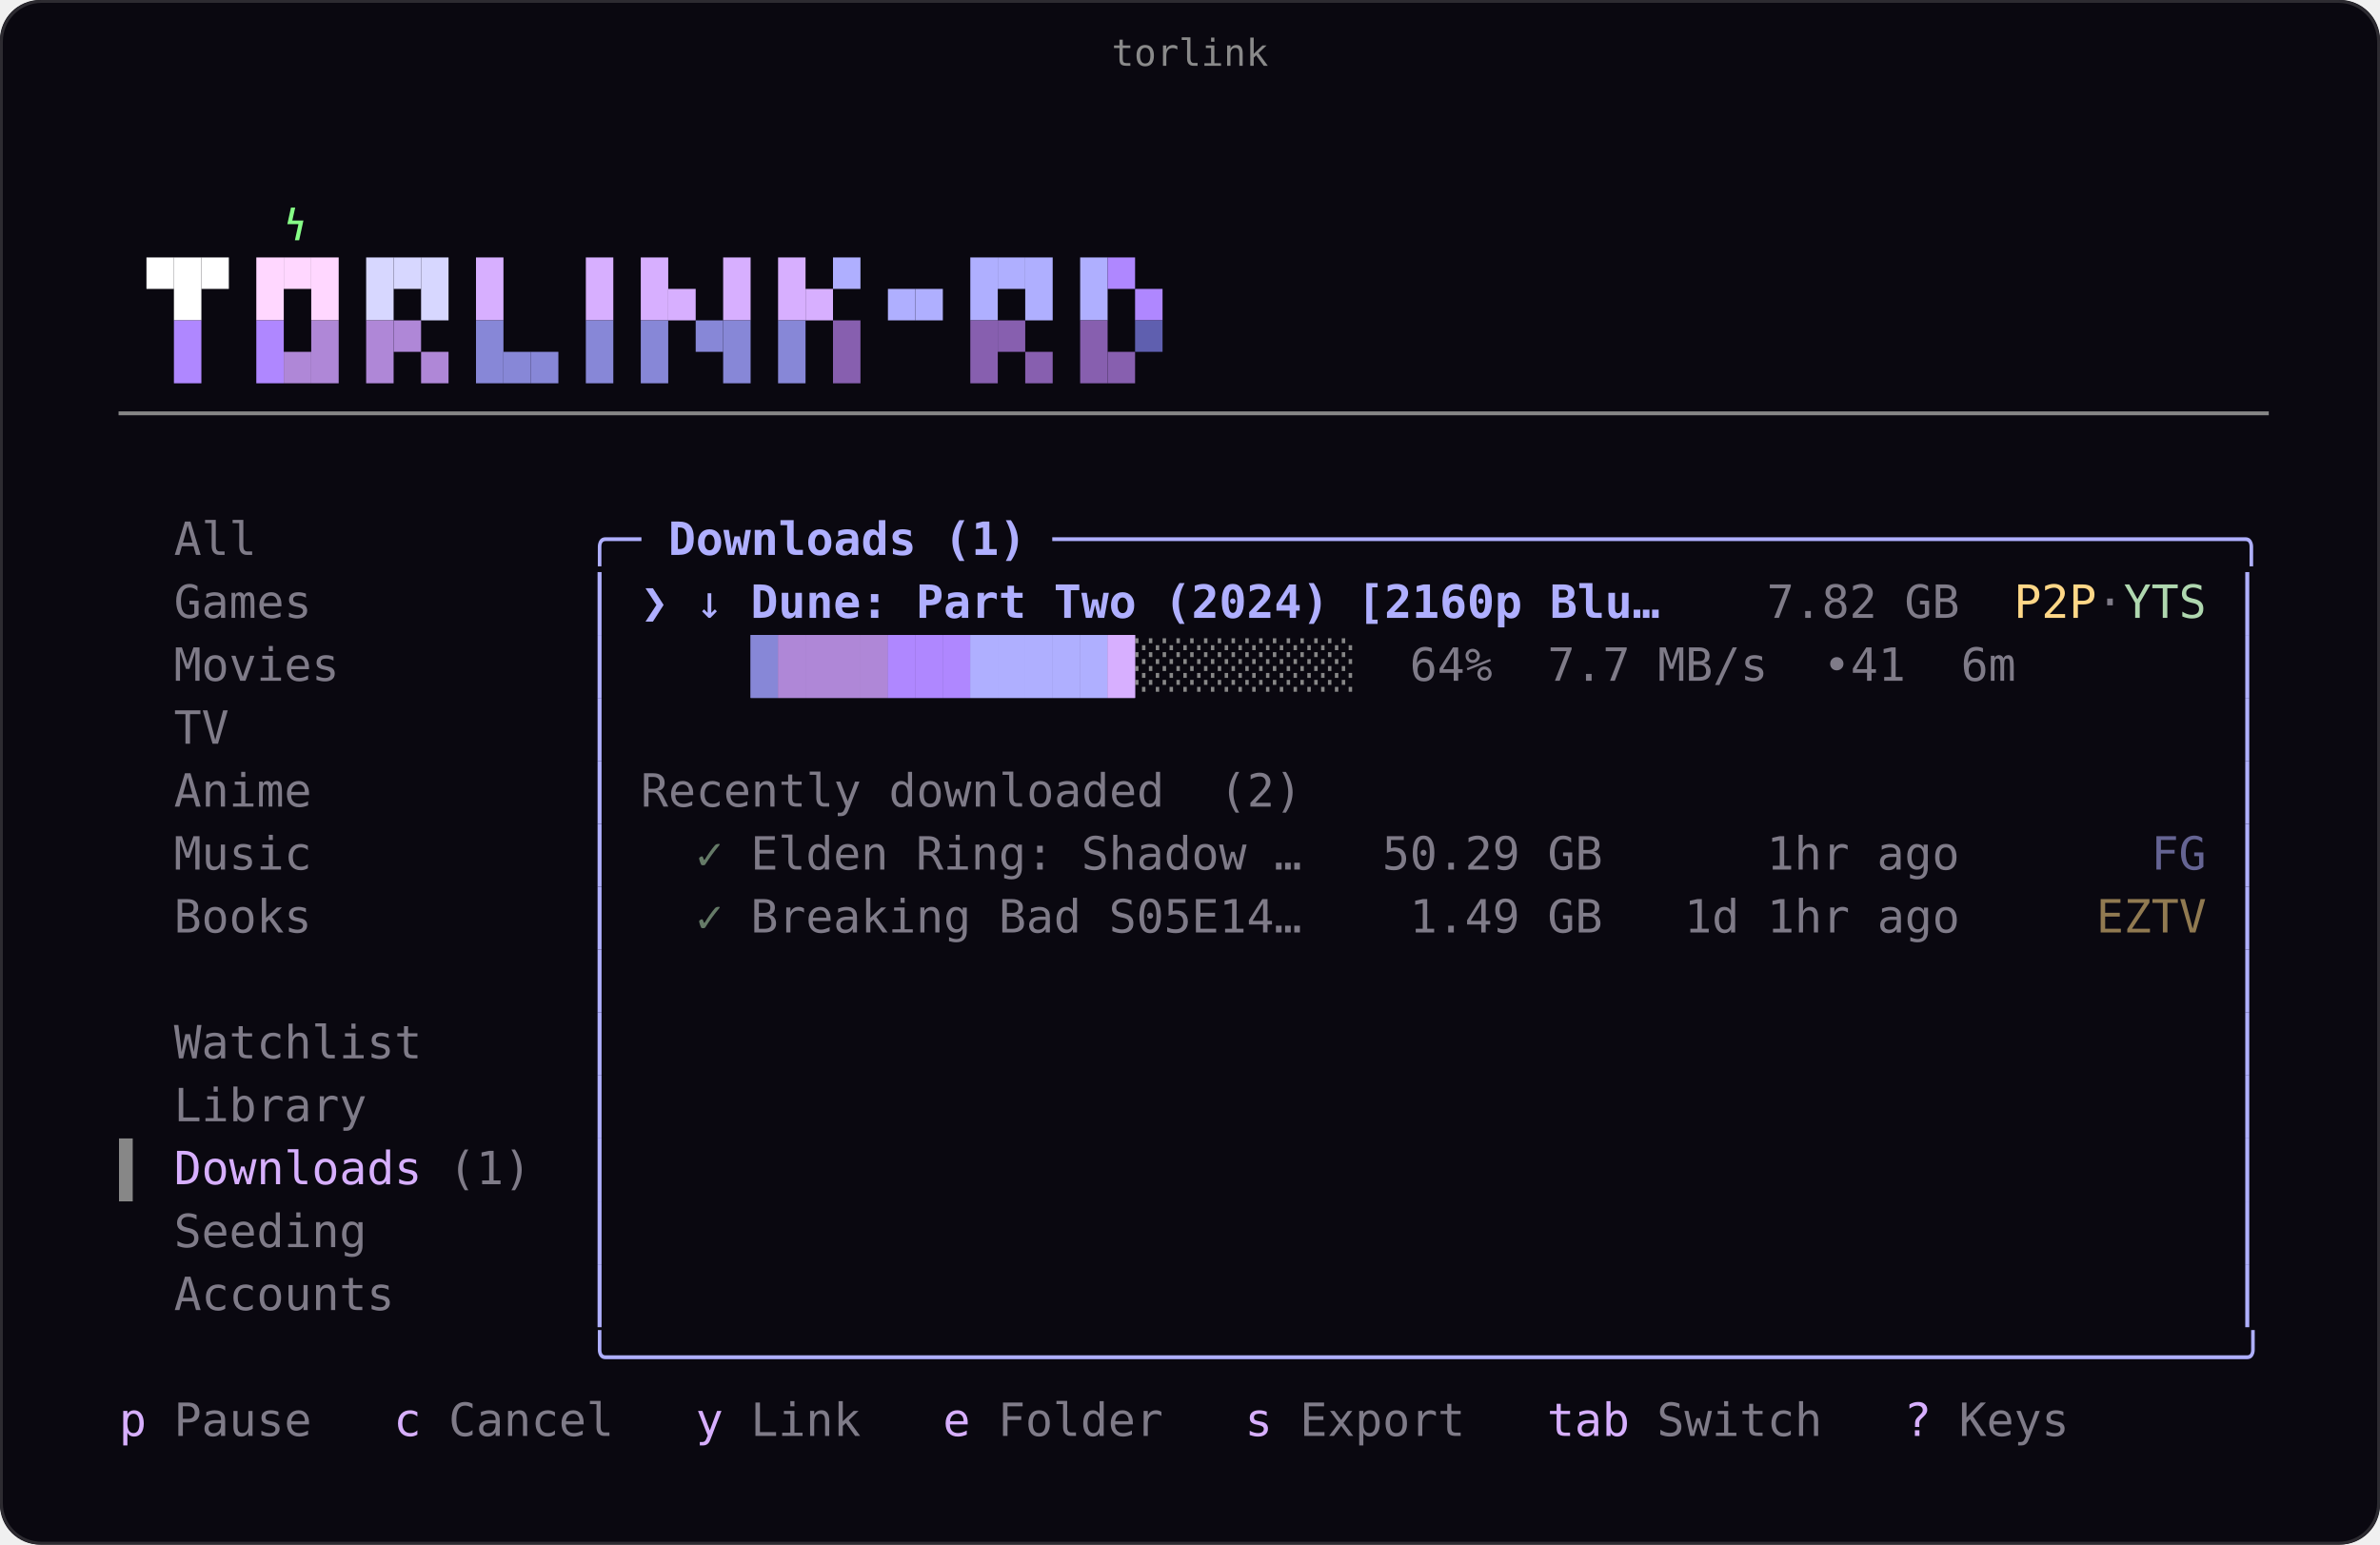
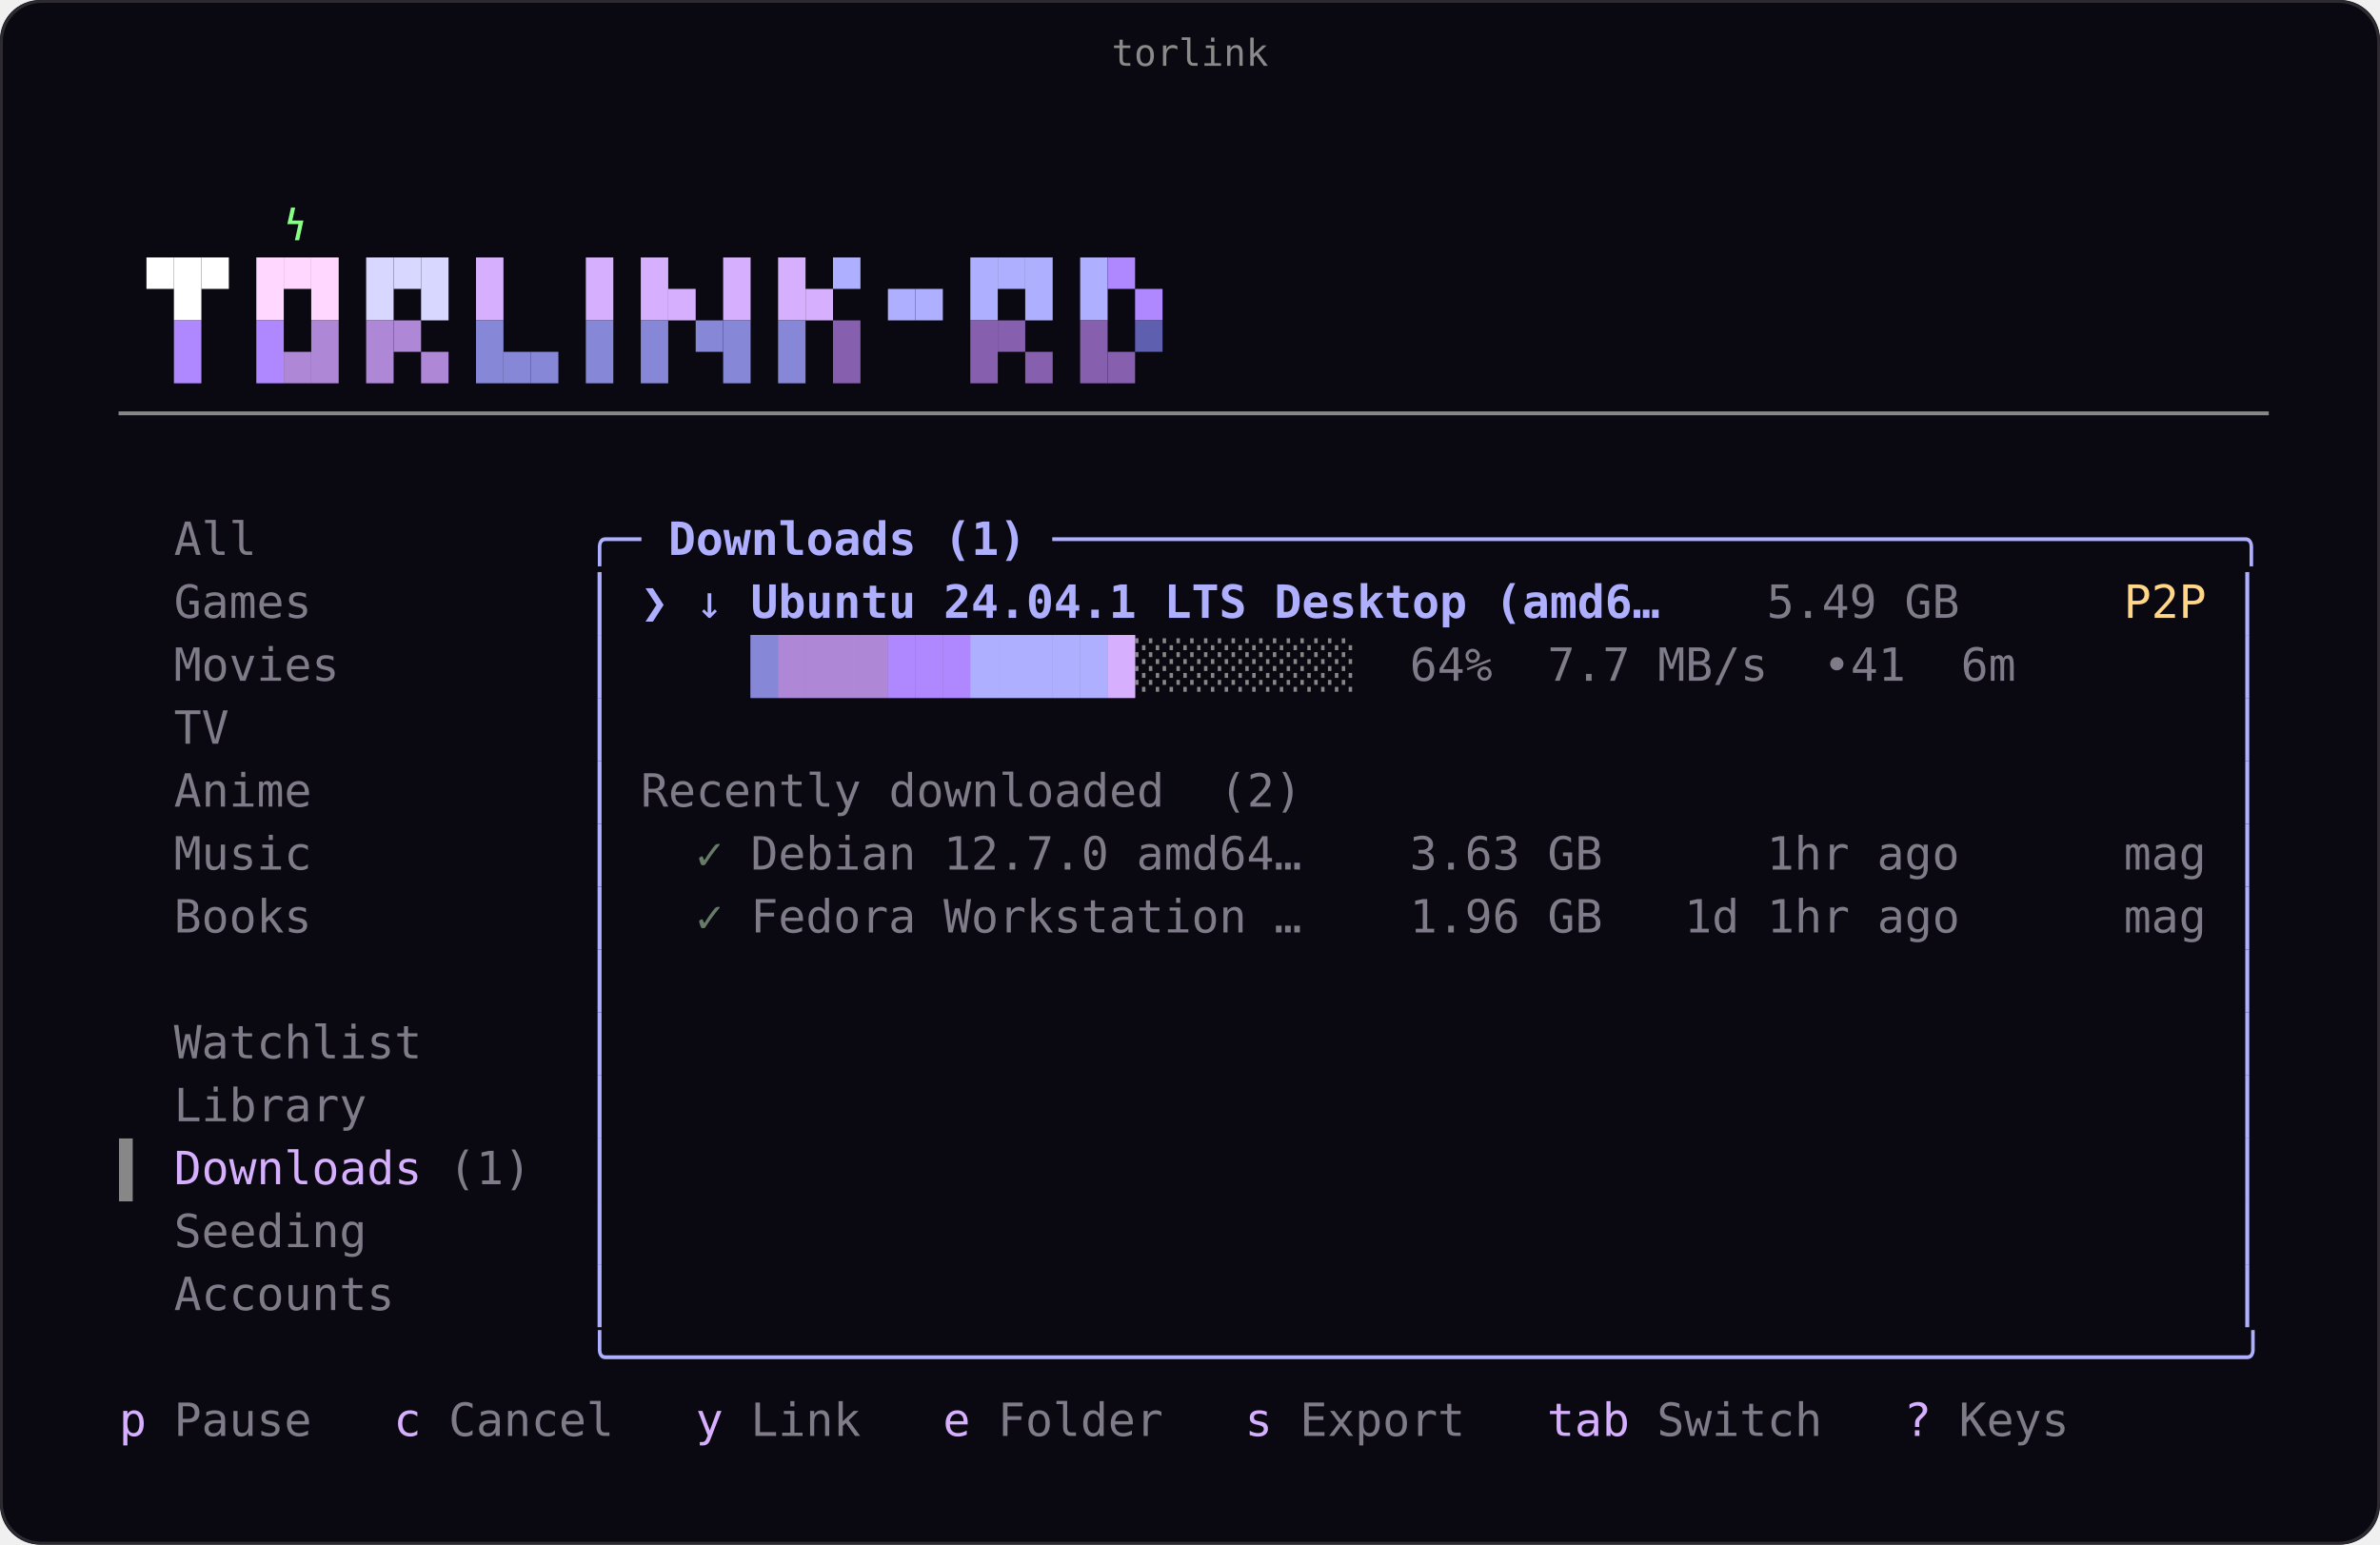
<svg xmlns="http://www.w3.org/2000/svg" width="832" height="540" viewBox="0 0 832 540" style="max-width: 832px; width: 100%; height: auto;" role="img">
  <rect width="100%" height="100%" rx="14" fill="#0a0810" />
  <rect x="0.5" y="0.5" width="831" height="539" rx="14" fill="none" stroke="#2d2b31" stroke-width="1" />
  <text x="416" y="23" text-anchor="middle" font-family="ui-monospace, &quot;Cascadia Mono&quot;, &quot;SF Mono&quot;, Menlo, Consolas, &quot;DejaVu Sans Mono&quot;, monospace" font-size="13" fill="#8a8a8a">torlink</text>
  <g font-family="ui-monospace, &quot;Cascadia Mono&quot;, &quot;SF Mono&quot;, Menlo, Consolas, &quot;DejaVu Sans Mono&quot;, monospace" font-size="16" fill="#ddd8ea">
    <text x="99.2" y="84" textLength="9.6" lengthAdjust="spacingAndGlyphs" xml:space="preserve" fill="#87ff87" font-weight="600">𐓏</text>
    <rect x="51.2" y="90" width="9.6" height="11" fill="#ffffff" />
    <rect x="60.8" y="90" width="9.6" height="22" fill="#ffffff" />
    <rect x="70.4" y="90" width="9.6" height="11" fill="#ffffff" />
    <rect x="89.6" y="90" width="9.6" height="22" fill="#ffd7ff" />
    <rect x="99.2" y="90" width="9.6" height="11" fill="#ffd7ff" />
    <rect x="108.8" y="90" width="9.6" height="22" fill="#ffd7ff" />
    <rect x="128" y="90" width="9.6" height="22" fill="#d7d7ff" />
    <rect x="137.6" y="90" width="9.6" height="11" fill="#d7d7ff" />
    <rect x="147.2" y="90" width="9.6" height="22" fill="#d7d7ff" />
    <rect x="166.4" y="90" width="9.6" height="22" fill="#d7afff" />
    <rect x="204.8" y="90" width="9.6" height="22" fill="#d7afff" />
    <rect x="224" y="90" width="9.6" height="22" fill="#d7afff" />
    <rect x="233.6" y="101" width="9.6" height="11" fill="#d7afff" />
    <rect x="252.8" y="90" width="9.6" height="22" fill="#d7afff" />
    <rect x="272" y="90" width="9.6" height="22" fill="#d7afff" />
    <rect x="281.6" y="101" width="9.6" height="11" fill="#d7afff" />
    <rect x="291.2" y="90" width="9.6" height="11" fill="#afafff" />
    <rect x="310.4" y="101" width="9.6" height="11" fill="#afafff" />
    <rect x="320" y="101" width="9.6" height="11" fill="#afafff" />
    <rect x="339.2" y="90" width="9.6" height="22" fill="#afafff" />
    <rect x="348.8" y="90" width="9.6" height="11" fill="#afafff" />
    <rect x="358.4" y="90" width="9.6" height="22" fill="#afafff" />
    <rect x="377.6" y="90" width="9.6" height="22" fill="#afafff" />
    <rect x="387.2" y="90" width="9.6" height="11" fill="#af87ff" />
    <rect x="396.8" y="101" width="9.6" height="11" fill="#af87ff" />
    <rect x="60.8" y="112" width="9.6" height="22" fill="#af87ff" />
    <rect x="89.6" y="112" width="9.6" height="22" fill="#af87ff" />
    <rect x="99.2" y="123" width="9.6" height="11" fill="#af87d7" />
    <rect x="108.8" y="112" width="9.6" height="22" fill="#af87d7" />
    <rect x="128" y="112" width="9.6" height="22" fill="#af87d7" />
    <rect x="137.6" y="112" width="9.6" height="11" fill="#af87d7" />
    <rect x="147.2" y="123" width="9.6" height="11" fill="#af87d7" />
    <rect x="166.4" y="112" width="9.6" height="22" fill="#8787d7" />
    <rect x="176" y="123" width="9.6" height="11" fill="#8787d7" />
    <rect x="185.6" y="123" width="9.6" height="11" fill="#8787d7" />
    <rect x="204.8" y="112" width="9.6" height="22" fill="#8787d7" />
    <rect x="224" y="112" width="9.6" height="22" fill="#8787d7" />
    <rect x="243.2" y="112" width="9.6" height="11" fill="#8787d7" />
    <rect x="252.8" y="112" width="9.6" height="22" fill="#8787d7" />
    <rect x="272" y="112" width="9.6" height="22" fill="#8787d7" />
    <rect x="291.2" y="112" width="9.6" height="22" fill="#875faf" />
    <rect x="339.2" y="112" width="9.6" height="22" fill="#875faf" />
    <rect x="348.8" y="112" width="9.6" height="11" fill="#875faf" />
    <rect x="358.4" y="123" width="9.6" height="11" fill="#875faf" />
    <rect x="377.6" y="112" width="9.6" height="22" fill="#875faf" />
    <rect x="387.2" y="123" width="9.6" height="11" fill="#875faf" />
    <rect x="396.8" y="112" width="9.6" height="11" fill="#5f5faf" />
    <text x="41.6" y="150" textLength="748.8" lengthAdjust="spacingAndGlyphs" xml:space="preserve" fill="#878787">──────────────────────────────────────────────────────────────────────────────</text>
    <text x="60.8" y="194" textLength="28.8" lengthAdjust="spacingAndGlyphs" xml:space="preserve" fill-opacity="0.55">All</text>
    <text x="204.8" y="194" textLength="19.2" lengthAdjust="spacingAndGlyphs" xml:space="preserve" fill="#afafff">╭─</text>
    <text x="233.6" y="194" textLength="124.8" lengthAdjust="spacingAndGlyphs" xml:space="preserve" fill="#afafff" font-weight="600">Downloads (1)</text>
    <text x="368" y="194" textLength="422.4" lengthAdjust="spacingAndGlyphs" xml:space="preserve" fill="#afafff">───────────────────────────────────────────╮</text>
    <text x="60.8" y="216" textLength="48" lengthAdjust="spacingAndGlyphs" xml:space="preserve" fill-opacity="0.55">Games</text>
    <rect x="208.9" y="200" width="1.4" height="22" fill="#afafff" />
    <text x="224" y="216" textLength="9.6" lengthAdjust="spacingAndGlyphs" xml:space="preserve" fill="#afafff" font-weight="600">❯</text>
    <text x="243.2" y="216" textLength="9.6" lengthAdjust="spacingAndGlyphs" xml:space="preserve" fill="#afafff">↓</text>
-     <text x="262.4" y="216" textLength="316.8" lengthAdjust="spacingAndGlyphs" xml:space="preserve" fill="#afafff" font-weight="600">Dune: Part Two (2024) [2160p Blu…</text>
-     <text x="617.6" y="216" textLength="67.2" lengthAdjust="spacingAndGlyphs" xml:space="preserve" fill-opacity="0.55">7.82 GB</text>
-     <text x="704" y="216" textLength="28.8" lengthAdjust="spacingAndGlyphs" xml:space="preserve" fill="#ffd787">P2P</text>
-     <text x="732.8" y="216" textLength="9.6" lengthAdjust="spacingAndGlyphs" xml:space="preserve" fill-opacity="0.55">·</text>
-     <text x="742.4" y="216" textLength="28.8" lengthAdjust="spacingAndGlyphs" xml:space="preserve" fill="#afd7af">YTS</text>
+     <text x="262.4" y="216" textLength="316.8" lengthAdjust="spacingAndGlyphs" xml:space="preserve" fill="#afafff" font-weight="600">Ubuntu 24.04.1 LTS Desktop (amd6…</text>
+     <text x="617.6" y="216" textLength="67.2" lengthAdjust="spacingAndGlyphs" xml:space="preserve" fill-opacity="0.55">5.49 GB</text>
+     <text x="742.4" y="216" textLength="28.8" lengthAdjust="spacingAndGlyphs" xml:space="preserve" fill="#ffd787">P2P</text>
    <rect x="784.9" y="200" width="1.4" height="22" fill="#afafff" />
    <text x="60.8" y="238" textLength="57.6" lengthAdjust="spacingAndGlyphs" xml:space="preserve" fill-opacity="0.55">Movies</text>
    <rect x="208.9" y="222" width="1.4" height="22" fill="#afafff" />
    <rect x="262.4" y="222" width="9.6" height="22" fill="#8787d7" />
    <rect x="272" y="222" width="9.6" height="22" fill="#af87d7" />
    <rect x="281.6" y="222" width="9.6" height="22" fill="#af87d7" />
    <rect x="291.2" y="222" width="9.6" height="22" fill="#af87d7" />
    <rect x="300.8" y="222" width="9.6" height="22" fill="#af87d7" />
    <rect x="310.4" y="222" width="9.6" height="22" fill="#af87ff" />
    <rect x="320" y="222" width="9.6" height="22" fill="#af87ff" />
    <rect x="329.6" y="222" width="9.6" height="22" fill="#af87ff" />
    <rect x="339.2" y="222" width="9.6" height="22" fill="#afafff" />
    <rect x="348.8" y="222" width="9.6" height="22" fill="#afafff" />
    <rect x="358.4" y="222" width="9.6" height="22" fill="#afafff" />
    <rect x="368" y="222" width="9.6" height="22" fill="#afafff" />
    <rect x="377.6" y="222" width="9.6" height="22" fill="#afafff" />
    <rect x="387.2" y="222" width="9.6" height="22" fill="#d7afff" />
    <text x="396.8" y="238" textLength="76.8" lengthAdjust="spacingAndGlyphs" xml:space="preserve" fill="#878787">░░░░░░░░</text>
    <text x="492.8" y="238" textLength="211.2" lengthAdjust="spacingAndGlyphs" xml:space="preserve" fill-opacity="0.55">64%  7.7 MB/s  •41  6m</text>
    <rect x="784.9" y="222" width="1.4" height="22" fill="#afafff" />
    <text x="60.8" y="260" textLength="19.2" lengthAdjust="spacingAndGlyphs" xml:space="preserve" fill-opacity="0.55">TV</text>
    <rect x="208.9" y="244" width="1.4" height="22" fill="#afafff" />
    <rect x="784.9" y="244" width="1.4" height="22" fill="#afafff" />
    <text x="60.8" y="282" textLength="48" lengthAdjust="spacingAndGlyphs" xml:space="preserve" fill-opacity="0.55">Anime</text>
    <rect x="208.9" y="266" width="1.4" height="22" fill="#afafff" />
    <text x="224" y="282" textLength="230.4" lengthAdjust="spacingAndGlyphs" xml:space="preserve" fill-opacity="0.55">Recently downloaded  (2)</text>
    <rect x="784.9" y="266" width="1.4" height="22" fill="#afafff" />
    <text x="60.8" y="304" textLength="48" lengthAdjust="spacingAndGlyphs" xml:space="preserve" fill-opacity="0.55">Music</text>
    <rect x="208.9" y="288" width="1.4" height="22" fill="#afafff" />
    <text x="243.2" y="304" textLength="9.6" lengthAdjust="spacingAndGlyphs" xml:space="preserve" fill="#afd7af" fill-opacity="0.55">✓</text>
-     <text x="262.4" y="304" textLength="192" lengthAdjust="spacingAndGlyphs" xml:space="preserve" fill-opacity="0.55">Elden Ring: Shadow …</text>
-     <text x="483.2" y="304" textLength="76.8" lengthAdjust="spacingAndGlyphs" xml:space="preserve" fill-opacity="0.55">50.29 GB</text>
+     <text x="262.4" y="304" textLength="192" lengthAdjust="spacingAndGlyphs" xml:space="preserve" fill-opacity="0.55">Debian 12.7.0 amd64…</text>
+     <text x="492.8" y="304" textLength="67.2" lengthAdjust="spacingAndGlyphs" xml:space="preserve" fill-opacity="0.55">3.63 GB</text>
    <text x="617.6" y="304" textLength="67.2" lengthAdjust="spacingAndGlyphs" xml:space="preserve" fill-opacity="0.55">1hr ago</text>
-     <text x="752" y="304" textLength="19.2" lengthAdjust="spacingAndGlyphs" xml:space="preserve" fill="#afafff" fill-opacity="0.55">FG</text>
+     <text x="742.4" y="304" textLength="28.8" lengthAdjust="spacingAndGlyphs" xml:space="preserve" fill-opacity="0.55">mag</text>
    <rect x="784.9" y="288" width="1.4" height="22" fill="#afafff" />
    <text x="60.8" y="326" textLength="48" lengthAdjust="spacingAndGlyphs" xml:space="preserve" fill-opacity="0.55">Books</text>
    <rect x="208.9" y="310" width="1.4" height="22" fill="#afafff" />
    <text x="243.2" y="326" textLength="9.6" lengthAdjust="spacingAndGlyphs" xml:space="preserve" fill="#afd7af" fill-opacity="0.55">✓</text>
-     <text x="262.4" y="326" textLength="192" lengthAdjust="spacingAndGlyphs" xml:space="preserve" fill-opacity="0.55">Breaking Bad S05E14…</text>
-     <text x="492.8" y="326" textLength="67.2" lengthAdjust="spacingAndGlyphs" xml:space="preserve" fill-opacity="0.55">1.49 GB</text>
+     <text x="262.4" y="326" textLength="192" lengthAdjust="spacingAndGlyphs" xml:space="preserve" fill-opacity="0.55">Fedora Workstation …</text>
+     <text x="492.8" y="326" textLength="67.2" lengthAdjust="spacingAndGlyphs" xml:space="preserve" fill-opacity="0.55">1.96 GB</text>
    <text x="588.8" y="326" textLength="96" lengthAdjust="spacingAndGlyphs" xml:space="preserve" fill-opacity="0.55">1d 1hr ago</text>
-     <text x="732.8" y="326" textLength="38.4" lengthAdjust="spacingAndGlyphs" xml:space="preserve" fill="#ffd787" fill-opacity="0.55">EZTV</text>
+     <text x="742.4" y="326" textLength="28.8" lengthAdjust="spacingAndGlyphs" xml:space="preserve" fill-opacity="0.55">mag</text>
    <rect x="784.9" y="310" width="1.4" height="22" fill="#afafff" />
    <rect x="208.9" y="332" width="1.4" height="22" fill="#afafff" />
    <rect x="784.9" y="332" width="1.4" height="22" fill="#afafff" />
    <text x="60.8" y="370" textLength="86.4" lengthAdjust="spacingAndGlyphs" xml:space="preserve" fill-opacity="0.55">Watchlist</text>
    <rect x="208.9" y="354" width="1.4" height="22" fill="#afafff" />
    <rect x="784.9" y="354" width="1.4" height="22" fill="#afafff" />
    <text x="60.8" y="392" textLength="67.2" lengthAdjust="spacingAndGlyphs" xml:space="preserve" fill-opacity="0.55">Library</text>
    <rect x="208.9" y="376" width="1.4" height="22" fill="#afafff" />
    <rect x="784.9" y="376" width="1.4" height="22" fill="#afafff" />
    <rect x="41.6" y="398" width="4.8" height="22" fill="#878787" />
    <text x="60.8" y="414" textLength="86.4" lengthAdjust="spacingAndGlyphs" xml:space="preserve" fill="#d7afff">Downloads</text>
    <text x="156.8" y="414" textLength="28.8" lengthAdjust="spacingAndGlyphs" xml:space="preserve" fill-opacity="0.55">(1)</text>
    <rect x="208.9" y="398" width="1.4" height="22" fill="#afafff" />
    <rect x="784.9" y="398" width="1.4" height="22" fill="#afafff" />
    <text x="60.8" y="436" textLength="67.2" lengthAdjust="spacingAndGlyphs" xml:space="preserve" fill-opacity="0.55">Seeding</text>
    <rect x="208.9" y="420" width="1.4" height="22" fill="#afafff" />
    <rect x="784.9" y="420" width="1.4" height="22" fill="#afafff" />
    <text x="60.8" y="458" textLength="76.8" lengthAdjust="spacingAndGlyphs" xml:space="preserve" fill-opacity="0.55">Accounts</text>
    <rect x="208.9" y="442" width="1.4" height="22" fill="#afafff" />
    <rect x="784.9" y="442" width="1.4" height="22" fill="#afafff" />
    <text x="204.8" y="480" textLength="585.6" lengthAdjust="spacingAndGlyphs" xml:space="preserve" fill="#afafff">╰───────────────────────────────────────────────────────────╯</text>
    <text x="41.6" y="502" textLength="9.6" lengthAdjust="spacingAndGlyphs" xml:space="preserve" fill="#d7afff">p</text>
    <text x="60.8" y="502" textLength="48" lengthAdjust="spacingAndGlyphs" xml:space="preserve" fill-opacity="0.55">Pause</text>
    <text x="137.6" y="502" textLength="9.6" lengthAdjust="spacingAndGlyphs" xml:space="preserve" fill="#d7afff">c</text>
    <text x="156.8" y="502" textLength="57.6" lengthAdjust="spacingAndGlyphs" xml:space="preserve" fill-opacity="0.55">Cancel</text>
    <text x="243.2" y="502" textLength="9.6" lengthAdjust="spacingAndGlyphs" xml:space="preserve" fill="#d7afff">y</text>
    <text x="262.4" y="502" textLength="38.4" lengthAdjust="spacingAndGlyphs" xml:space="preserve" fill-opacity="0.55">Link</text>
    <text x="329.6" y="502" textLength="9.6" lengthAdjust="spacingAndGlyphs" xml:space="preserve" fill="#d7afff">e</text>
    <text x="348.8" y="502" textLength="57.6" lengthAdjust="spacingAndGlyphs" xml:space="preserve" fill-opacity="0.55">Folder</text>
    <text x="435.2" y="502" textLength="9.6" lengthAdjust="spacingAndGlyphs" xml:space="preserve" fill="#d7afff">s</text>
    <text x="454.4" y="502" textLength="57.6" lengthAdjust="spacingAndGlyphs" xml:space="preserve" fill-opacity="0.55">Export</text>
    <text x="540.8" y="502" textLength="28.8" lengthAdjust="spacingAndGlyphs" xml:space="preserve" fill="#d7afff">tab</text>
    <text x="579.2" y="502" textLength="57.6" lengthAdjust="spacingAndGlyphs" xml:space="preserve" fill-opacity="0.55">Switch</text>
    <text x="665.6" y="502" textLength="9.6" lengthAdjust="spacingAndGlyphs" xml:space="preserve" fill="#d7afff">?</text>
    <text x="684.8" y="502" textLength="38.4" lengthAdjust="spacingAndGlyphs" xml:space="preserve" fill-opacity="0.55">Keys</text>
  </g>
  <rect x="262.4" y="222" width="9.6" height="22" fill="#8787d7">
    <animate attributeName="fill" calcMode="discrete" dur="3.48s" values="#8787d7;#8989d8;#9090da;#9b9ade;#a9a7e3;#b8b6e9;#c7c4ef;#d5d1f4;#e0dcf8;#e7e2fa;#e9e5fb;#e7e2fa;#e0dcf8;#d5d1f4;#c7c4ef;#b8b6e9;#a9a7e3;#9b9ade;#9090da;#8989d8;#8787d7;#8787d7;#8787d7;#8787d7;#8787d7;#8787d7;#8787d7;#8787d7;#8787d7;#8787d7;#8787d7;#8787d7;#8787d7;#8787d7;#8787d7;#8787d7;#8787d7;#8787d7;#8787d7;#8787d7;#8787d7;#8787d7;#8787d7;#8787d7;#8787d7;#8787d7;#8787d7;#8787d7;#8787d7;#8787d7;#8787d7;#8787d7;#8787d7;#8787d7;#8787d7;#8787d7;#8787d7;#8787d7;#8787d7;#8787d7;#8787d7;#8787d7;#8787d7;#8787d7;#8787d7;#8787d7;#8787d7;#8787d7;#8787d7;#8787d7;#8787d7;#8787d7;#8787d7;#8787d7;#8787d7;#8787d7;#8787d7;#8787d7;#8787d7;#8787d7;#8787d7;#8787d7;#8787d7;#8787d7;#8787d7;#8787d7;#8787d7" repeatCount="indefinite" />
  </rect>
  <rect x="272" y="222" width="9.6" height="22" fill="#af87d7">
    <animate attributeName="fill" calcMode="discrete" dur="3.48s" values="#af87d7;#af87d7;#af87d7;#b088d8;#b48eda;#ba98dd;#c2a4e2;#ccb3e8;#d6c1ed;#dfcff3;#e6daf7;#ebe1fa;#ede4fb;#ece3fa;#e8ddf8;#e2d4f5;#dac7f0;#d0b9ea;#c7aae5;#be9ddf;#b692db;#b18ad8;#af87d7;#af87d7;#af87d7;#af87d7;#af87d7;#af87d7;#af87d7;#af87d7;#af87d7;#af87d7;#af87d7;#af87d7;#af87d7;#af87d7;#af87d7;#af87d7;#af87d7;#af87d7;#af87d7;#af87d7;#af87d7;#af87d7;#af87d7;#af87d7;#af87d7;#af87d7;#af87d7;#af87d7;#af87d7;#af87d7;#af87d7;#af87d7;#af87d7;#af87d7;#af87d7;#af87d7;#af87d7;#af87d7;#af87d7;#af87d7;#af87d7;#af87d7;#af87d7;#af87d7;#af87d7;#af87d7;#af87d7;#af87d7;#af87d7;#af87d7;#af87d7;#af87d7;#af87d7;#af87d7;#af87d7;#af87d7;#af87d7;#af87d7;#af87d7;#af87d7;#af87d7;#af87d7;#af87d7;#af87d7;#af87d7" repeatCount="indefinite" />
  </rect>
  <rect x="281.6" y="222" width="9.6" height="22" fill="#af87d7">
    <animate attributeName="fill" calcMode="discrete" dur="3.48s" values="#af87d7;#af87d7;#af87d7;#af87d7;#af87d7;#af88d7;#b38cd9;#b895dc;#c0a1e1;#caafe6;#d3beec;#ddccf1;#e4d7f6;#eae0f9;#ede4fb;#ede4fb;#e9dff9;#e4d6f6;#dccaf1;#d2bcec;#c9aee6;#bfa0e1;#b894dc;#b28cd9;#af87d7;#af87d7;#af87d7;#af87d7;#af87d7;#af87d7;#af87d7;#af87d7;#af87d7;#af87d7;#af87d7;#af87d7;#af87d7;#af87d7;#af87d7;#af87d7;#af87d7;#af87d7;#af87d7;#af87d7;#af87d7;#af87d7;#af87d7;#af87d7;#af87d7;#af87d7;#af87d7;#af87d7;#af87d7;#af87d7;#af87d7;#af87d7;#af87d7;#af87d7;#af87d7;#af87d7;#af87d7;#af87d7;#af87d7;#af87d7;#af87d7;#af87d7;#af87d7;#af87d7;#af87d7;#af87d7;#af87d7;#af87d7;#af87d7;#af87d7;#af87d7;#af87d7;#af87d7;#af87d7;#af87d7;#af87d7;#af87d7;#af87d7;#af87d7;#af87d7;#af87d7;#af87d7;#af87d7" repeatCount="indefinite" />
  </rect>
  <rect x="291.2" y="222" width="9.6" height="22" fill="#af87d7">
    <animate attributeName="fill" calcMode="discrete" dur="3.48s" values="#af87d7;#af87d7;#af87d7;#af87d7;#af87d7;#af87d7;#af87d7;#af87d7;#b28bd9;#b793dc;#bf9ee0;#c8ace5;#d1bbeb;#dbc9f0;#e3d5f5;#e9def9;#ece4fb;#ede4fb;#eae1f9;#e5d9f6;#decdf2;#d5c0ed;#cbb1e7;#c1a3e2;#b996dd;#b38dd9;#b088d7;#af87d7;#af87d7;#af87d7;#af87d7;#af87d7;#af87d7;#af87d7;#af87d7;#af87d7;#af87d7;#af87d7;#af87d7;#af87d7;#af87d7;#af87d7;#af87d7;#af87d7;#af87d7;#af87d7;#af87d7;#af87d7;#af87d7;#af87d7;#af87d7;#af87d7;#af87d7;#af87d7;#af87d7;#af87d7;#af87d7;#af87d7;#af87d7;#af87d7;#af87d7;#af87d7;#af87d7;#af87d7;#af87d7;#af87d7;#af87d7;#af87d7;#af87d7;#af87d7;#af87d7;#af87d7;#af87d7;#af87d7;#af87d7;#af87d7;#af87d7;#af87d7;#af87d7;#af87d7;#af87d7;#af87d7;#af87d7;#af87d7;#af87d7;#af87d7;#af87d7" repeatCount="indefinite" />
  </rect>
  <rect x="300.8" y="222" width="9.6" height="22" fill="#af87d7">
    <animate attributeName="fill" calcMode="discrete" dur="3.48s" values="#af87d7;#af87d7;#af87d7;#af87d7;#af87d7;#af87d7;#af87d7;#af87d7;#af87d7;#af87d7;#b18ad8;#b691db;#bd9cdf;#c5a9e4;#cfb7ea;#d9c6ef;#e1d3f4;#e8ddf8;#ece3fa;#ede5fb;#ebe2fa;#e7dbf7;#dfd0f3;#d7c3ee;#cdb4e8;#c3a6e3;#bb99de;#b48fda;#b089d8;#af87d7;#af87d7;#af87d7;#af87d7;#af87d7;#af87d7;#af87d7;#af87d7;#af87d7;#af87d7;#af87d7;#af87d7;#af87d7;#af87d7;#af87d7;#af87d7;#af87d7;#af87d7;#af87d7;#af87d7;#af87d7;#af87d7;#af87d7;#af87d7;#af87d7;#af87d7;#af87d7;#af87d7;#af87d7;#af87d7;#af87d7;#af87d7;#af87d7;#af87d7;#af87d7;#af87d7;#af87d7;#af87d7;#af87d7;#af87d7;#af87d7;#af87d7;#af87d7;#af87d7;#af87d7;#af87d7;#af87d7;#af87d7;#af87d7;#af87d7;#af87d7;#af87d7;#af87d7;#af87d7;#af87d7;#af87d7;#af87d7;#af87d7" repeatCount="indefinite" />
  </rect>
  <rect x="310.4" y="222" width="9.6" height="22" fill="#af87ff">
    <animate attributeName="fill" calcMode="discrete" dur="3.48s" values="#af87ff;#af87ff;#af87ff;#af87ff;#af87ff;#af87ff;#af87ff;#af87ff;#af87ff;#af87ff;#af87ff;#af87ff;#b089ff;#b48fff;#bb99ff;#c3a6ff;#cdb4ff;#d7c3ff;#dfd0ff;#e7dbff;#ebe2ff;#ede5ff;#ece3ff;#e8ddff;#e1d3ff;#d9c6ff;#cfb7ff;#c5a9ff;#bd9cff;#b691ff;#b18aff;#af87ff;#af87ff;#af87ff;#af87ff;#af87ff;#af87ff;#af87ff;#af87ff;#af87ff;#af87ff;#af87ff;#af87ff;#af87ff;#af87ff;#af87ff;#af87ff;#af87ff;#af87ff;#af87ff;#af87ff;#af87ff;#af87ff;#af87ff;#af87ff;#af87ff;#af87ff;#af87ff;#af87ff;#af87ff;#af87ff;#af87ff;#af87ff;#af87ff;#af87ff;#af87ff;#af87ff;#af87ff;#af87ff;#af87ff;#af87ff;#af87ff;#af87ff;#af87ff;#af87ff;#af87ff;#af87ff;#af87ff;#af87ff;#af87ff;#af87ff;#af87ff;#af87ff;#af87ff;#af87ff;#af87ff;#af87ff" repeatCount="indefinite" />
  </rect>
  <rect x="320" y="222" width="9.6" height="22" fill="#af87ff">
    <animate attributeName="fill" calcMode="discrete" dur="3.48s" values="#af87ff;#af87ff;#af87ff;#af87ff;#af87ff;#af87ff;#af87ff;#af87ff;#af87ff;#af87ff;#af87ff;#af87ff;#af87ff;#af87ff;#b088ff;#b38dff;#b996ff;#c1a3ff;#cbb1ff;#d5c0ff;#decdff;#e5d9ff;#eae1ff;#ede4ff;#ece4ff;#e9deff;#e3d5ff;#dbc9ff;#d1bbff;#c8acff;#bf9eff;#b793ff;#b28bff;#af87ff;#af87ff;#af87ff;#af87ff;#af87ff;#af87ff;#af87ff;#af87ff;#af87ff;#af87ff;#af87ff;#af87ff;#af87ff;#af87ff;#af87ff;#af87ff;#af87ff;#af87ff;#af87ff;#af87ff;#af87ff;#af87ff;#af87ff;#af87ff;#af87ff;#af87ff;#af87ff;#af87ff;#af87ff;#af87ff;#af87ff;#af87ff;#af87ff;#af87ff;#af87ff;#af87ff;#af87ff;#af87ff;#af87ff;#af87ff;#af87ff;#af87ff;#af87ff;#af87ff;#af87ff;#af87ff;#af87ff;#af87ff;#af87ff;#af87ff;#af87ff;#af87ff;#af87ff;#af87ff" repeatCount="indefinite" />
  </rect>
  <rect x="329.6" y="222" width="9.6" height="22" fill="#af87ff">
    <animate attributeName="fill" calcMode="discrete" dur="3.48s" values="#af87ff;#af87ff;#af87ff;#af87ff;#af87ff;#af87ff;#af87ff;#af87ff;#af87ff;#af87ff;#af87ff;#af87ff;#af87ff;#af87ff;#af87ff;#af87ff;#af87ff;#b28cff;#b894ff;#bfa0ff;#c9aeff;#d2bcff;#dccaff;#e4d6ff;#e9dfff;#ede4ff;#ede4ff;#eae0ff;#e4d7ff;#ddccff;#d3beff;#caafff;#c0a1ff;#b895ff;#b38cff;#af88ff;#af87ff;#af87ff;#af87ff;#af87ff;#af87ff;#af87ff;#af87ff;#af87ff;#af87ff;#af87ff;#af87ff;#af87ff;#af87ff;#af87ff;#af87ff;#af87ff;#af87ff;#af87ff;#af87ff;#af87ff;#af87ff;#af87ff;#af87ff;#af87ff;#af87ff;#af87ff;#af87ff;#af87ff;#af87ff;#af87ff;#af87ff;#af87ff;#af87ff;#af87ff;#af87ff;#af87ff;#af87ff;#af87ff;#af87ff;#af87ff;#af87ff;#af87ff;#af87ff;#af87ff;#af87ff;#af87ff;#af87ff;#af87ff;#af87ff;#af87ff;#af87ff" repeatCount="indefinite" />
  </rect>
  <rect x="339.2" y="222" width="9.6" height="22" fill="#afafff">
    <animate attributeName="fill" calcMode="discrete" dur="3.48s" values="#afafff;#afafff;#afafff;#afafff;#afafff;#afafff;#afafff;#afafff;#afafff;#afafff;#afafff;#afafff;#afafff;#afafff;#afafff;#afafff;#afafff;#afafff;#afafff;#b1b1ff;#b6b6ff;#bebdff;#c7c5ff;#d0ceff;#dad7ff;#e2deff;#e8e4ff;#ece8ff;#ede9ff;#ebe7ff;#e6e2ff;#dfdbff;#d6d3ff;#cccaff;#c2c1ff;#bab9ff;#b4b3ff;#b0b0ff;#afafff;#afafff;#afafff;#afafff;#afafff;#afafff;#afafff;#afafff;#afafff;#afafff;#afafff;#afafff;#afafff;#afafff;#afafff;#afafff;#afafff;#afafff;#afafff;#afafff;#afafff;#afafff;#afafff;#afafff;#afafff;#afafff;#afafff;#afafff;#afafff;#afafff;#afafff;#afafff;#afafff;#afafff;#afafff;#afafff;#afafff;#afafff;#afafff;#afafff;#afafff;#afafff;#afafff;#afafff;#afafff;#afafff;#afafff;#afafff;#afafff" repeatCount="indefinite" />
  </rect>
  <rect x="348.8" y="222" width="9.6" height="22" fill="#afafff">
    <animate attributeName="fill" calcMode="discrete" dur="3.48s" values="#afafff;#afafff;#afafff;#afafff;#afafff;#afafff;#afafff;#afafff;#afafff;#afafff;#afafff;#afafff;#afafff;#afafff;#afafff;#afafff;#afafff;#afafff;#afafff;#afafff;#afafff;#b1b0ff;#b5b5ff;#bcbbff;#c4c3ff;#ceccff;#d8d5ff;#e0ddff;#e7e3ff;#ece7ff;#ede9ff;#ece7ff;#e7e3ff;#e0ddff;#d8d5ff;#ceccff;#c4c3ff;#bcbbff;#b5b5ff;#b1b0ff;#afafff;#afafff;#afafff;#afafff;#afafff;#afafff;#afafff;#afafff;#afafff;#afafff;#afafff;#afafff;#afafff;#afafff;#afafff;#afafff;#afafff;#afafff;#afafff;#afafff;#afafff;#afafff;#afafff;#afafff;#afafff;#afafff;#afafff;#afafff;#afafff;#afafff;#afafff;#afafff;#afafff;#afafff;#afafff;#afafff;#afafff;#afafff;#afafff;#afafff;#afafff;#afafff;#afafff;#afafff;#afafff;#afafff;#afafff" repeatCount="indefinite" />
  </rect>
  <rect x="358.4" y="222" width="9.6" height="22" fill="#afafff">
    <animate attributeName="fill" calcMode="discrete" dur="3.48s" values="#afafff;#afafff;#afafff;#afafff;#afafff;#afafff;#afafff;#afafff;#afafff;#afafff;#afafff;#afafff;#afafff;#afafff;#afafff;#afafff;#afafff;#afafff;#afafff;#afafff;#afafff;#afafff;#afafff;#b0b0ff;#b4b3ff;#bab9ff;#c2c1ff;#cccaff;#d6d3ff;#dfdbff;#e6e2ff;#ebe7ff;#ede9ff;#ece8ff;#e8e4ff;#e2deff;#dad7ff;#d0ceff;#c7c5ff;#bebdff;#b6b6ff;#b1b1ff;#afafff;#afafff;#afafff;#afafff;#afafff;#afafff;#afafff;#afafff;#afafff;#afafff;#afafff;#afafff;#afafff;#afafff;#afafff;#afafff;#afafff;#afafff;#afafff;#afafff;#afafff;#afafff;#afafff;#afafff;#afafff;#afafff;#afafff;#afafff;#afafff;#afafff;#afafff;#afafff;#afafff;#afafff;#afafff;#afafff;#afafff;#afafff;#afafff;#afafff;#afafff;#afafff;#afafff;#afafff;#afafff" repeatCount="indefinite" />
  </rect>
  <rect x="368" y="222" width="9.6" height="22" fill="#afafff">
    <animate attributeName="fill" calcMode="discrete" dur="3.48s" values="#afafff;#afafff;#afafff;#afafff;#afafff;#afafff;#afafff;#afafff;#afafff;#afafff;#afafff;#afafff;#afafff;#afafff;#afafff;#afafff;#afafff;#afafff;#afafff;#afafff;#afafff;#afafff;#afafff;#afafff;#afafff;#afafff;#b3b2ff;#b8b8ff;#c0bfff;#cac8ff;#d3d1ff;#ddd9ff;#e4e1ff;#eae6ff;#ede8ff;#ede8ff;#e9e5ff;#e4e0ff;#dcd8ff;#d2d0ff;#c9c7ff;#bfbeff;#b8b7ff;#b2b2ff;#afafff;#afafff;#afafff;#afafff;#afafff;#afafff;#afafff;#afafff;#afafff;#afafff;#afafff;#afafff;#afafff;#afafff;#afafff;#afafff;#afafff;#afafff;#afafff;#afafff;#afafff;#afafff;#afafff;#afafff;#afafff;#afafff;#afafff;#afafff;#afafff;#afafff;#afafff;#afafff;#afafff;#afafff;#afafff;#afafff;#afafff;#afafff;#afafff;#afafff;#afafff;#afafff;#afafff" repeatCount="indefinite" />
  </rect>
  <rect x="377.6" y="222" width="9.6" height="22" fill="#afafff">
    <animate attributeName="fill" calcMode="discrete" dur="3.48s" values="#afafff;#afafff;#afafff;#afafff;#afafff;#afafff;#afafff;#afafff;#afafff;#afafff;#afafff;#afafff;#afafff;#afafff;#afafff;#afafff;#afafff;#afafff;#afafff;#afafff;#afafff;#afafff;#afafff;#afafff;#afafff;#afafff;#afafff;#afafff;#b2b1ff;#b7b6ff;#bfbdff;#c8c6ff;#d1cfff;#dbd8ff;#e3dfff;#e9e5ff;#ece8ff;#ede8ff;#eae6ff;#e5e1ff;#dedaff;#d5d2ff;#cbc9ff;#c1c0ff;#b9b9ff;#b3b3ff;#b0b0ff;#afafff;#afafff;#afafff;#afafff;#afafff;#afafff;#afafff;#afafff;#afafff;#afafff;#afafff;#afafff;#afafff;#afafff;#afafff;#afafff;#afafff;#afafff;#afafff;#afafff;#afafff;#afafff;#afafff;#afafff;#afafff;#afafff;#afafff;#afafff;#afafff;#afafff;#afafff;#afafff;#afafff;#afafff;#afafff;#afafff;#afafff;#afafff;#afafff;#afafff" repeatCount="indefinite" />
  </rect>
  <rect x="387.2" y="222" width="9.6" height="22" fill="#d7afff">
    <animate attributeName="fill" calcMode="discrete" dur="3.48s" values="#d7afff;#d7afff;#d7afff;#d7afff;#d7afff;#d7afff;#d7afff;#d7afff;#d7afff;#d7afff;#d7afff;#d7afff;#d7afff;#d7afff;#d7afff;#d7afff;#d7afff;#d7afff;#d7afff;#d7afff;#d7afff;#d7afff;#d7afff;#d7afff;#d7afff;#d7afff;#d7afff;#d7afff;#d7afff;#d7afff;#d8b1ff;#dab5ff;#ddbcff;#e0c4ff;#e5cdff;#e9d6ff;#ecdeff;#efe4ff;#f1e7ff;#f1e9ff;#f0e7ff;#eee2ff;#ebdcff;#e8d4ff;#e4cbff;#e0c2ff;#dcbaff;#d9b4ff;#d8b0ff;#d7afff;#d7afff;#d7afff;#d7afff;#d7afff;#d7afff;#d7afff;#d7afff;#d7afff;#d7afff;#d7afff;#d7afff;#d7afff;#d7afff;#d7afff;#d7afff;#d7afff;#d7afff;#d7afff;#d7afff;#d7afff;#d7afff;#d7afff;#d7afff;#d7afff;#d7afff;#d7afff;#d7afff;#d7afff;#d7afff;#d7afff;#d7afff;#d7afff;#d7afff;#d7afff;#d7afff;#d7afff;#d7afff" repeatCount="indefinite" />
  </rect>
</svg>
